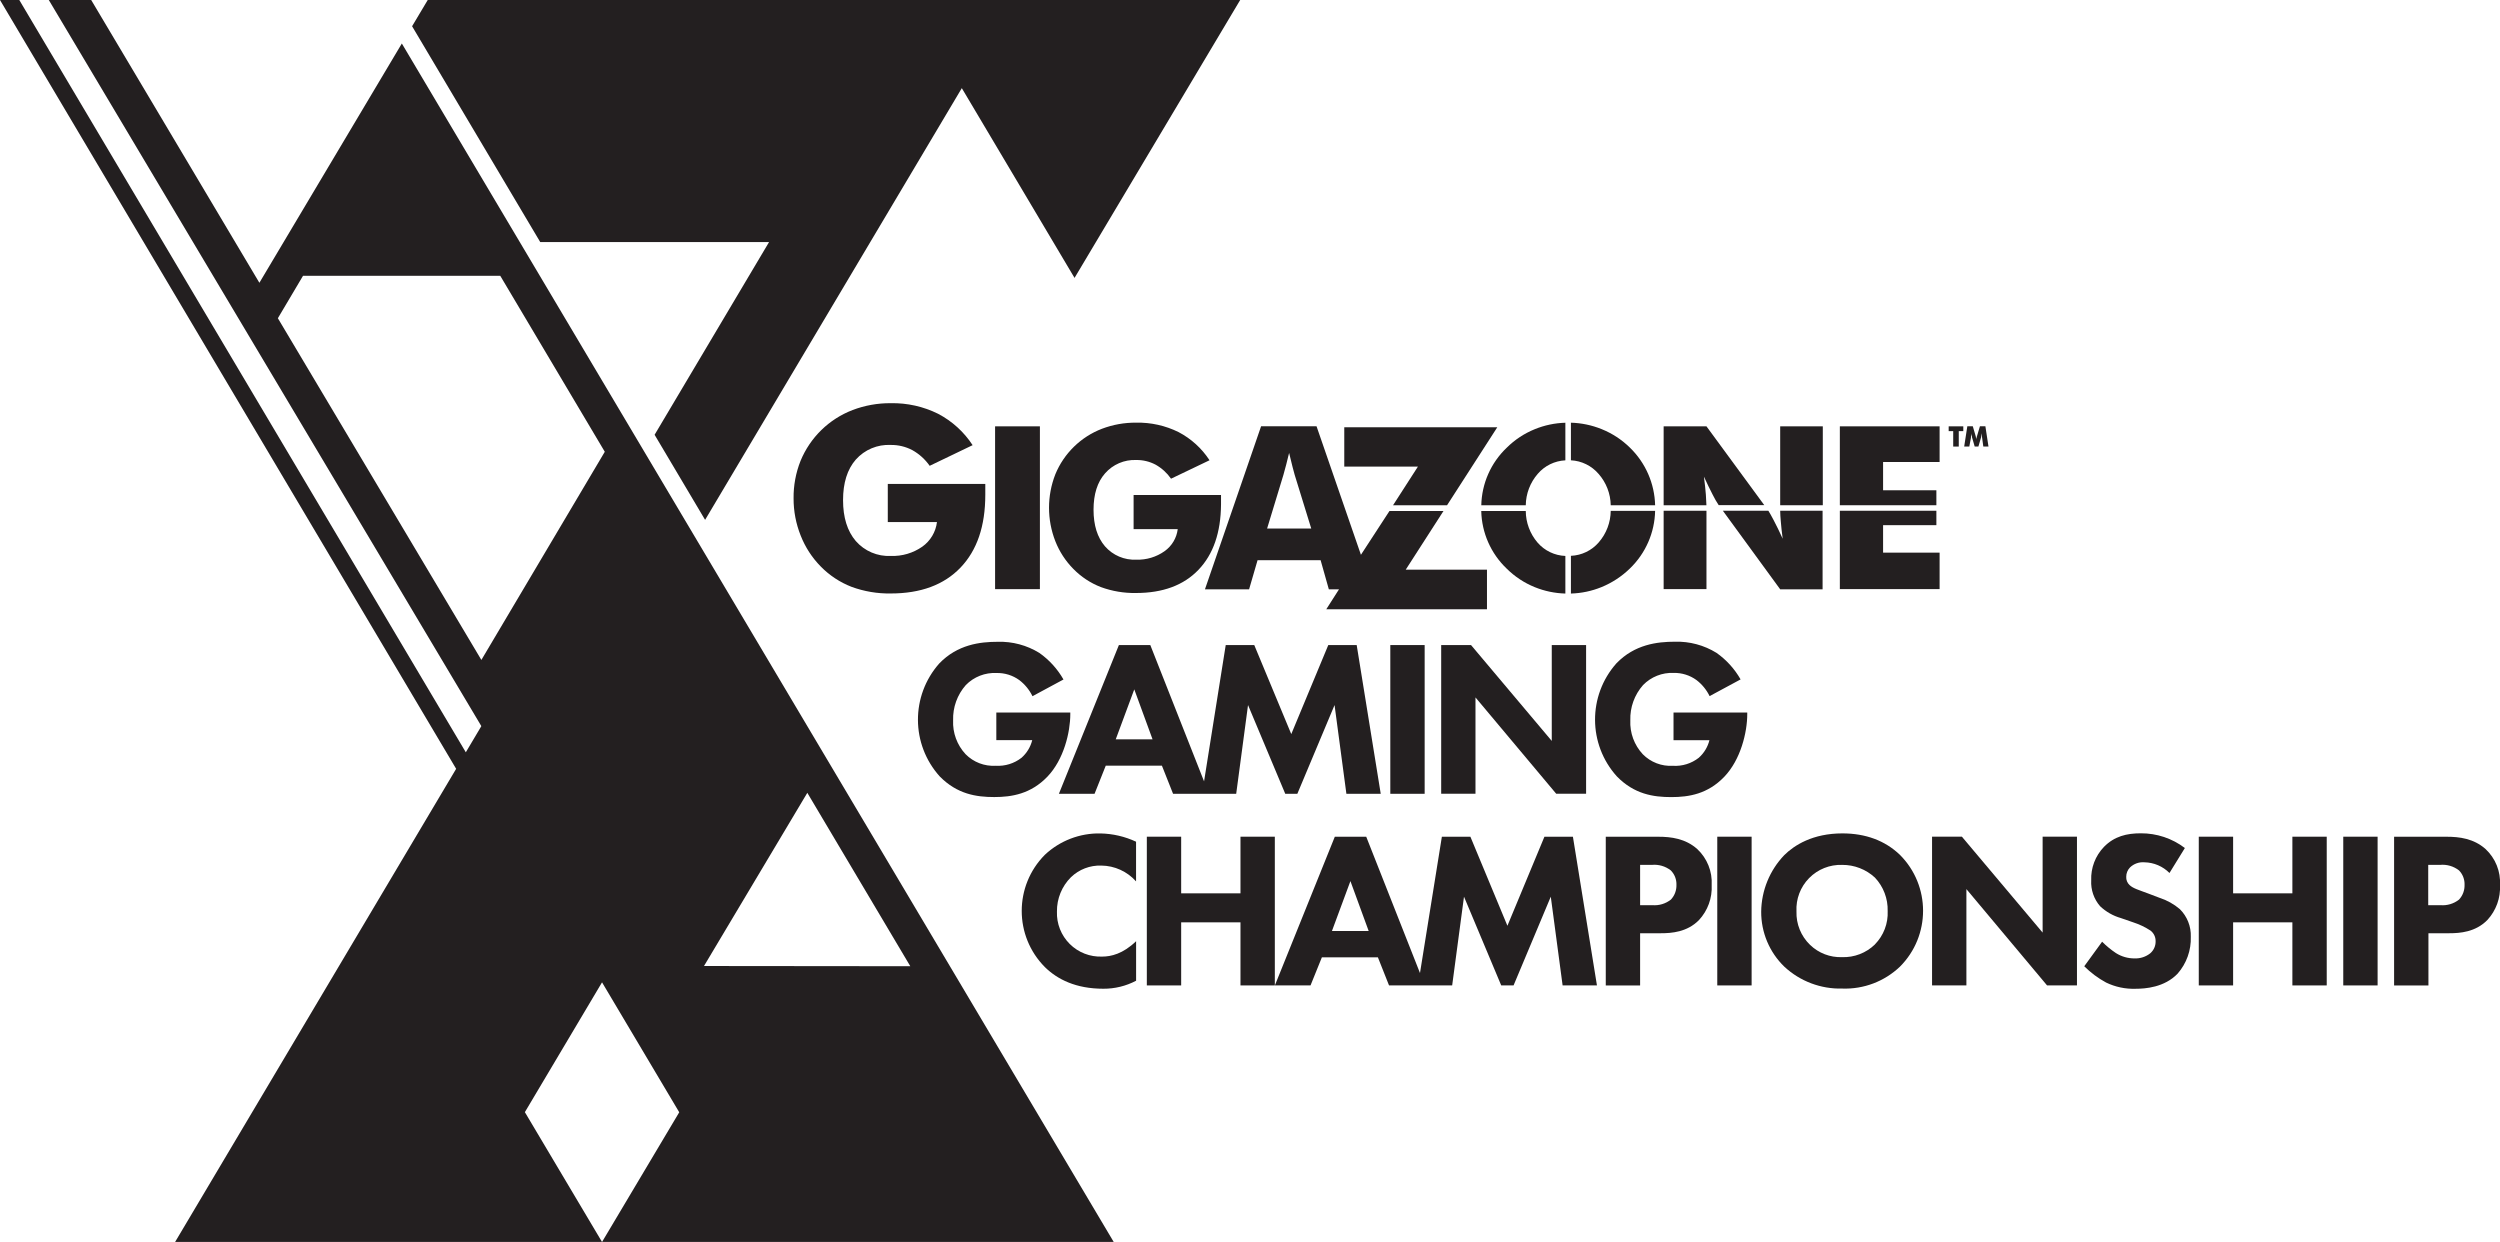
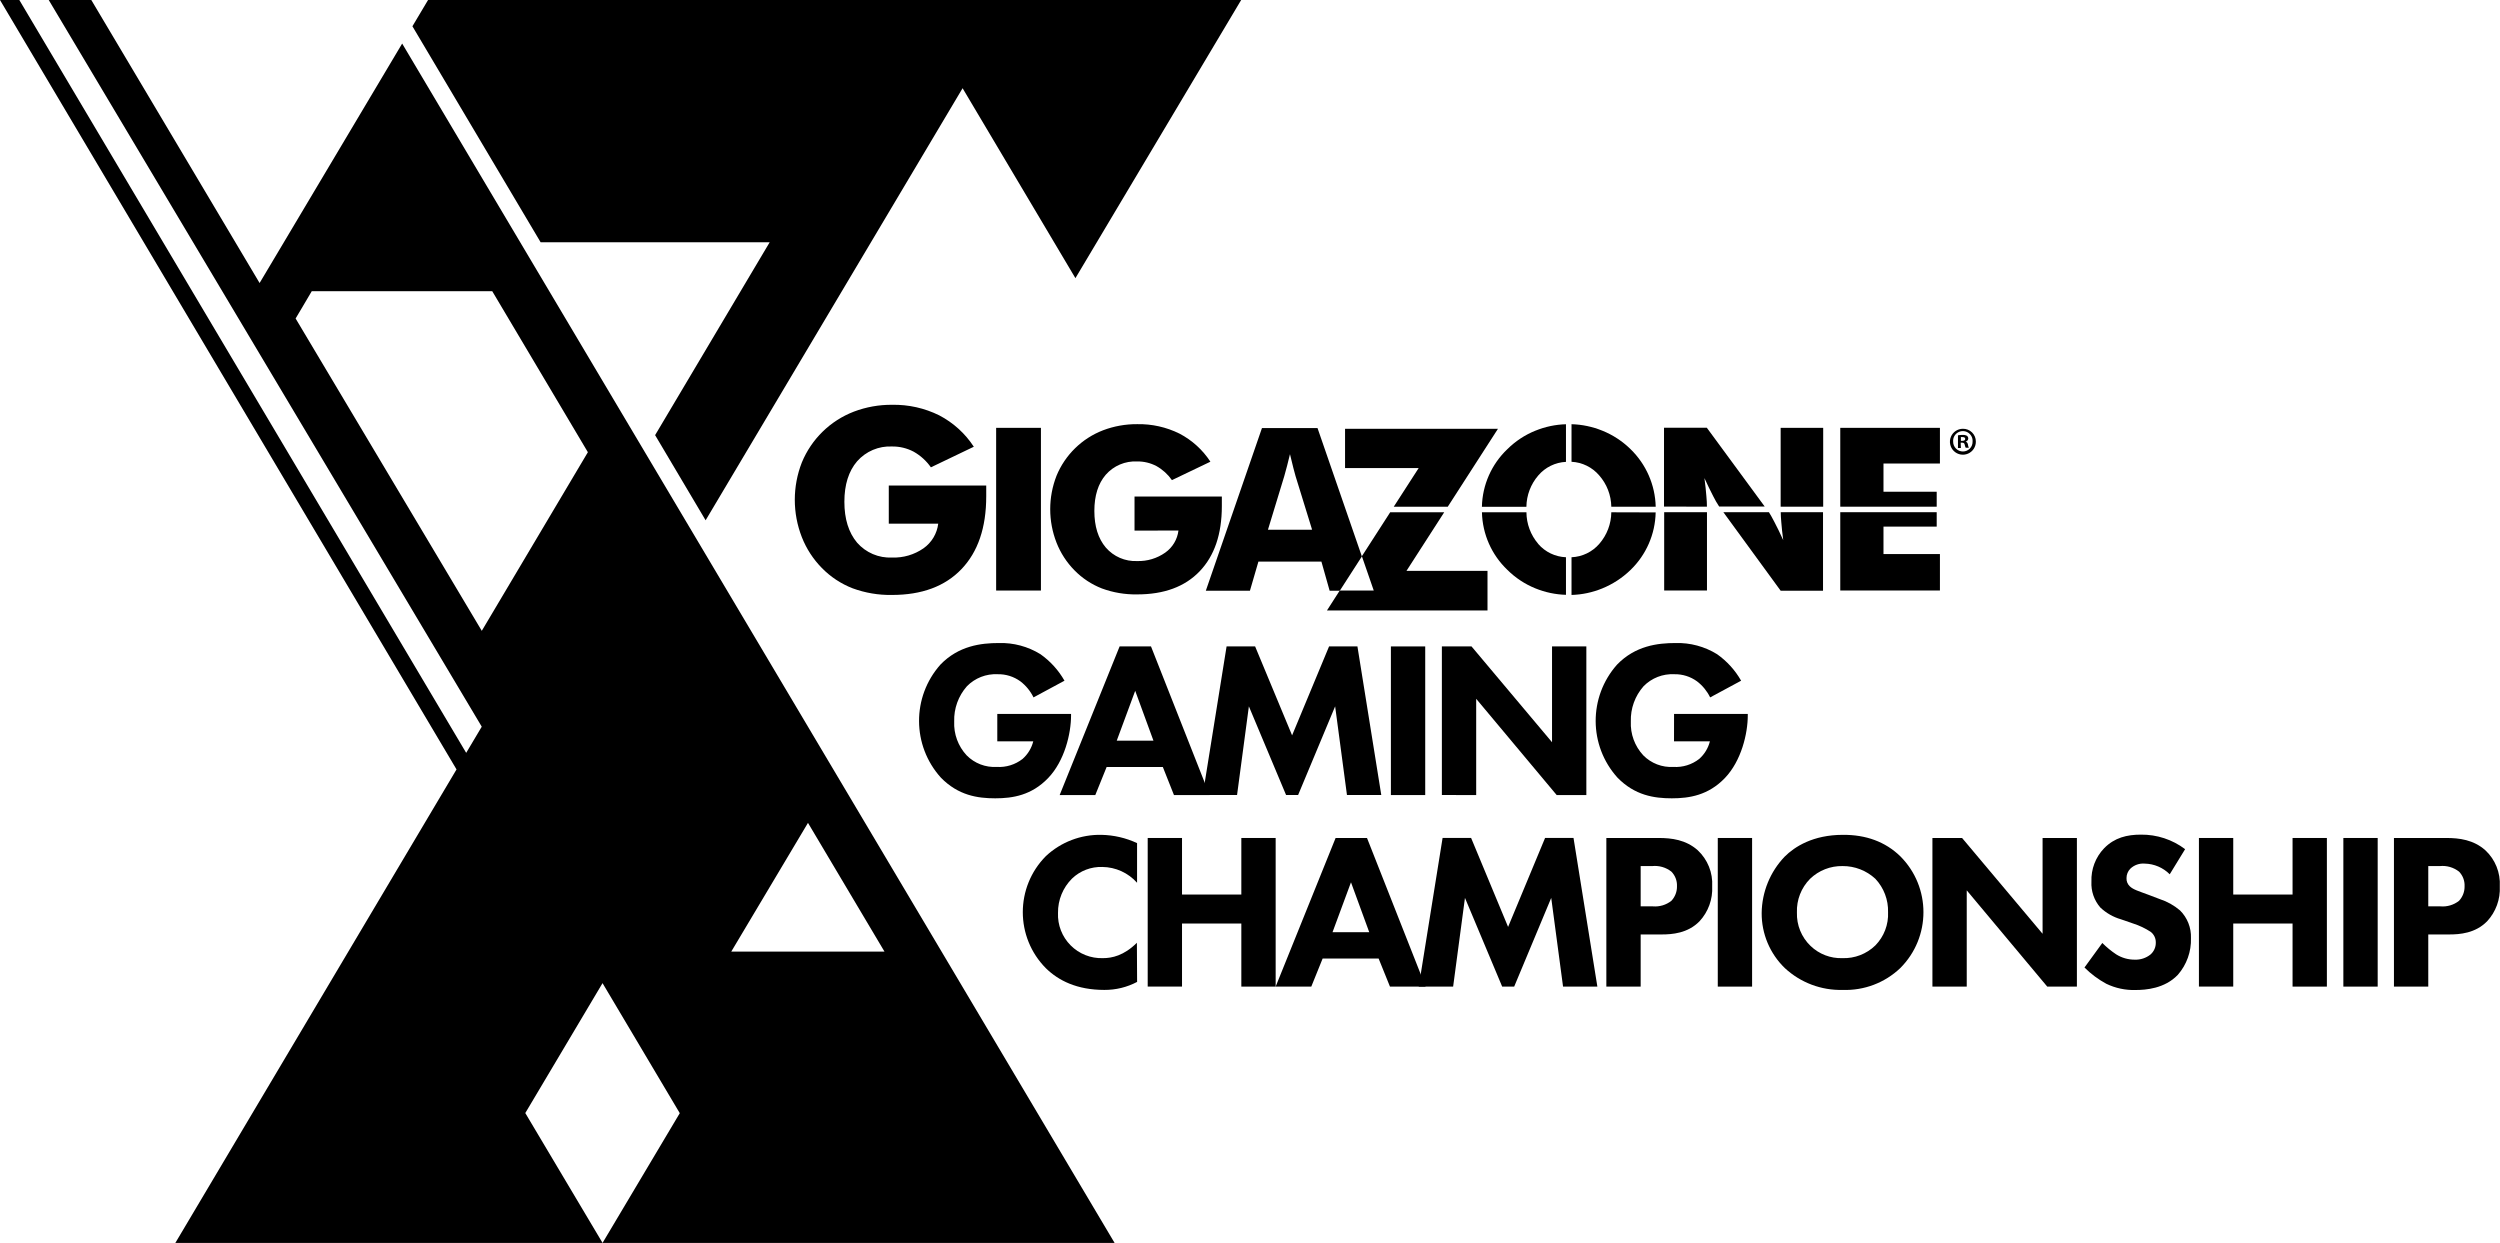
- <svg xmlns="http://www.w3.org/2000/svg" viewBox="0 0 589.67 292.94">
-   <defs>
-     <style>.a{fill:#231f20;}</style>
-   </defs>
-   <path class="a" d="M210.11,104.95a10.6,10.6,0,0,1,5.08,1.22,12.32,12.32,0,0,1,4.09,3.7L229.41,105a21.78,21.78,0,0,0-8.16-7.41,24.06,24.06,0,0,0-11.14-2.49,24.81,24.81,0,0,0-9,1.61,21.7,21.7,0,0,0-12.29,12,23.2,23.2,0,0,0-1.64,8.83,23.43,23.43,0,0,0,1.68,8.8,21.64,21.64,0,0,0,4.73,7.28,20.53,20.53,0,0,0,7.25,4.79,25.6,25.6,0,0,0,9.27,1.57q10.6,0,16.45-6.11t5.84-17.18q0-1,0-1.55t0-1h-23v9H221a8.35,8.35,0,0,1-3.47,5.81,12.21,12.21,0,0,1-7.42,2.18,10.31,10.31,0,0,1-8.26-3.52q-3-3.52-3-9.64t3-9.56A10.33,10.33,0,0,1,210.11,104.95Z" transform="translate(0 0)" />
-   <rect class="a" x="234.71" y="100.56" width="10.57" height="38.4" />
-   <path class="a" d="M268,108.5a9.49,9.49,0,0,1,4.55,1.09,11,11,0,0,1,3.66,3.32l9.08-4.35a19.51,19.51,0,0,0-7.3-6.64,21.55,21.55,0,0,0-10-2.23,22.21,22.21,0,0,0-8.07,1.44,19.43,19.43,0,0,0-11,10.74,21.68,21.68,0,0,0,0,15.79,19.39,19.39,0,0,0,4.24,6.52,18.38,18.38,0,0,0,6.49,4.29,22.91,22.91,0,0,0,8.3,1.4q9.49,0,14.73-5.47T288,119q0-.92,0-1.39t0-.86H267.38v8.05h10.41a7.48,7.48,0,0,1-3.11,5.21,10.93,10.93,0,0,1-6.65,2,9.24,9.24,0,0,1-7.4-3.15q-2.7-3.15-2.7-8.63t2.7-8.56A9.25,9.25,0,0,1,268,108.5Z" transform="translate(0 0)" />
-   <path class="a" d="M294.62,139l2-6.87h14.87l1.94,6.87h2.4l-3,4.7h37.9v-9.34H331.57l8.9-13.83H327.73L321,130.86l-10.47-30.31H297.45L284.21,139Zm8.1-27q.34-1.18.67-2.47t.67-2.7l.81,3.3q.32,1.29.5,1.86l3.91,12.67H298.87Z" transform="translate(0 0)" />
-   <path class="a" d="M402.36,116.69q-.14-1.86-.46-4.27,1.13,2.46,2.08,4.29a22,22,0,0,0,1.4,2.43l0,0h10.75L402.5,100.56H392.4v18.61h10.09C402.47,118.41,402.43,117.59,402.36,116.69Z" transform="translate(0 0)" />
-   <rect class="a" x="419.89" y="100.56" width="10.05" height="18.61" />
-   <rect class="a" x="392.4" y="120.47" width="10.1" height="18.48" />
-   <path class="a" d="M419.89,139h10V120.47h-10c0,.72.06,1.5.13,2.35q.14,1.86.46,4.25-1.15-2.52-2.11-4.34-.84-1.6-1.27-2.26H406.37Z" transform="translate(0 0)" />
-   <polygon class="a" points="457.49 130.35 444.16 130.35 444.16 123.87 456.73 123.87 456.73 120.47 433.96 120.47 433.96 138.95 457.49 138.95 457.49 130.35" />
-   <polygon class="a" points="456.73 115.64 444.16 115.64 444.16 108.97 457.49 108.97 457.49 100.56 433.96 100.56 433.96 119.17 456.73 119.17 456.73 115.64" />
-   <path class="a" d="M384.45,134.08a19.43,19.43,0,0,0,5.94-13.59H379.92a11.51,11.51,0,0,1-2.82,7.43,9.15,9.15,0,0,1-6.57,3.18V140a20.63,20.63,0,0,0,7.21-1.52A21,21,0,0,0,384.45,134.08Z" transform="translate(0 0)" />
-   <path class="a" d="M377.06,111.78a11.46,11.46,0,0,1,2.86,7.4h10.47a19.59,19.59,0,0,0-5.94-13.59,20.32,20.32,0,0,0-6.67-4.37,20.8,20.8,0,0,0-7.25-1.52v8.87A9.19,9.19,0,0,1,377.06,111.78Z" transform="translate(0 0)" />
-   <polygon class="a" points="328.57 119.18 341.31 119.18 353.16 100.78 317.07 100.78 317.07 110.06 334.44 110.06 328.57 119.18" />
-   <path class="a" d="M369.22,140v-8.87a9.12,9.12,0,0,1-6.56-3.15,11.56,11.56,0,0,1-2.78-7.45h-10.5a19.36,19.36,0,0,0,6,13.59,20.09,20.09,0,0,0,6.62,4.37A20.64,20.64,0,0,0,369.22,140Z" transform="translate(0 0)" />
-   <path class="a" d="M349.38,119.18h10.5a11.52,11.52,0,0,1,2.82-7.41,9.13,9.13,0,0,1,6.52-3.19V99.71a20.6,20.6,0,0,0-7.21,1.52,20.09,20.09,0,0,0-6.62,4.37,19.31,19.31,0,0,0-6,13.59Z" transform="translate(0 0)" />
-   <polygon class="a" points="460.7 105.33 462.01 105.33 462.01 101.69 463.08 101.69 463.08 100.56 459.63 100.56 459.63 101.69 460.7 101.69 460.7 105.33" />
-   <path class="a" d="M464.88,103.27c0-.18,0-.35.06-.53s0-.36,0-.54a5.32,5.32,0,0,0,.18.75l0,.14.65,2.24h.87l.65-2.24,0-.14a5.78,5.78,0,0,0,.18-.76c0,.21,0,.41,0,.58s0,.34.05.49l.28,2.07h1.22l-.73-4.78h-1.29l-.73,2.46q-.06.22-.1.37a2.37,2.37,0,0,0,0,.28,3.22,3.22,0,0,0-.13-.57l0-.08-.72-2.47h-1.29l-.74,4.78h1.21Z" transform="translate(0 0)" />
-   <path class="a" d="M234.51,188c4.15,0,8.62-.74,12.52-4.79s5.42-10.52,5.42-14.78v-.37H235v6.52h8.47a8.19,8.19,0,0,1-2.52,4.15,9,9,0,0,1-6.1,1.89,9.22,9.22,0,0,1-7.1-2.73,11,11,0,0,1-2.94-8,12,12,0,0,1,3-8.31,9.49,9.49,0,0,1,7.26-2.84,8.8,8.8,0,0,1,5.36,1.68,10.62,10.62,0,0,1,3.1,3.79l7.31-3.94a19.4,19.4,0,0,0-5.68-6.26,17.68,17.68,0,0,0-9.83-2.63c-4.15,0-9.47.63-13.78,5.1a20,20,0,0,0,.11,26.66C225.78,187.33,230.3,188,234.51,188Z" transform="translate(0 0)" />
-   <path class="a" d="M260.81,180.6h13.25l2.63,6.63h14.89l2.79-20.93,8.78,20.93H306l8.78-20.93,2.79,20.93h8.1L320,152.15H313.3l-8.73,21-8.73-21h-6.73L284,184.3l-12.68-32.15h-7.41l-14.15,35.08h8.41Zm6.73-18,4.31,11.78h-8.68Z" transform="translate(0 0)" />
-   <rect class="a" x="327.93" y="152.15" width="8.1" height="35.08" />
-   <polygon class="a" points="339.93 152.15 339.93 187.22 348.02 187.22 348.02 164.5 367.06 187.22 374.11 187.22 374.11 152.15 366.01 152.15 366.01 174.76 346.97 152.15 339.93 152.15" />
-   <path class="a" d="M394.78,158.72a8.8,8.8,0,0,1,5.36,1.68,10.62,10.62,0,0,1,3.1,3.79l7.31-3.94a19.39,19.39,0,0,0-5.68-6.26,17.68,17.68,0,0,0-9.83-2.63c-4.15,0-9.47.63-13.78,5.1a20,20,0,0,0,.1,26.66c4.1,4.21,8.62,4.89,12.83,4.89s8.62-.74,12.51-4.79,5.42-10.52,5.42-14.78v-.37H394.73v6.52h8.47a8.2,8.2,0,0,1-2.52,4.15,9,9,0,0,1-6.1,1.89,9.22,9.22,0,0,1-7.1-2.73,11,11,0,0,1-2.94-8,12,12,0,0,1,3-8.31A9.49,9.49,0,0,1,394.78,158.72Z" transform="translate(0 0)" />
-   <path class="a" d="M246.46,201.61a18.79,18.79,0,0,0,0,26.5c2.94,2.89,7.31,5.1,13.78,5.1a16.31,16.31,0,0,0,7.73-1.89V222c-3.1,3-5.94,3.63-8,3.63A10.26,10.26,0,0,1,249.3,215a11.23,11.23,0,0,1,3.31-8.1,9.84,9.84,0,0,1,7.15-2.74,11.12,11.12,0,0,1,8.2,3.73v-9.36a20.89,20.89,0,0,0-8.41-1.95A18.62,18.62,0,0,0,246.46,201.61Z" transform="translate(0 0)" />
-   <polygon class="a" points="292.59 210.71 278.6 210.71 278.6 197.35 270.5 197.35 270.5 232.43 278.6 232.43 278.6 217.55 292.59 217.55 292.59 232.43 300.69 232.43 300.69 197.35 292.59 197.35 292.59 210.71" />
-   <path class="a" d="M364.28,197.36l-8.73,21-8.73-21h-6.73l-5.16,32.15-12.68-32.15h-7.41L300.7,232.43h8.41l2.68-6.63H325l2.63,6.63h14.89l2.79-20.93,8.78,20.93H357l8.78-20.93,2.79,20.93h8.1L371,197.36ZM314.16,219.6l4.36-11.78,4.31,11.78Z" transform="translate(0 0)" />
-   <path class="a" d="M400.31,200.25c-2.79-2.47-6.15-2.89-9.2-2.89H378.75v35.08h8.1V220.12h4.94c2.47,0,6.15-.26,8.94-3.1a11.28,11.28,0,0,0,3-8.26A10.79,10.79,0,0,0,400.31,200.25Zm-6.21,11.94a6.2,6.2,0,0,1-4.36,1.31h-2.89V204h2.73a6.31,6.31,0,0,1,4.52,1.31,4.63,4.63,0,0,1,1.32,3.42A4.88,4.88,0,0,1,394.11,212.19Z" transform="translate(0 0)" />
-   <rect class="a" x="405.05" y="197.35" width="8.1" height="35.08" />
-   <path class="a" d="M434.56,196.57c-7,0-11.36,2.79-13.73,5.15a19.58,19.58,0,0,0-5.42,13.3,17.91,17.91,0,0,0,5.47,13,19.31,19.31,0,0,0,13.67,5.15,18.73,18.73,0,0,0,13.57-5.15,18.66,18.66,0,0,0,0-26.4C444.6,198.25,440,196.57,434.56,196.57Zm7.68,26.19a10.62,10.62,0,0,1-7.78,3,10.31,10.31,0,0,1-7.52-2.89,10.47,10.47,0,0,1-3.21-7.89A10.44,10.44,0,0,1,434.51,204a11.25,11.25,0,0,1,7.73,3,11.05,11.05,0,0,1,3,7.89A10.51,10.51,0,0,1,442.23,222.75Z" transform="translate(0 0)" />
-   <polygon class="a" points="481.79 219.97 462.75 197.35 455.71 197.35 455.71 232.43 463.81 232.43 463.81 209.71 482.84 232.43 489.89 232.43 489.89 197.35 481.79 197.35 481.79 219.97" />
-   <path class="a" d="M509.35,211.76l-2.63-1c-2.37-.89-3.58-1.21-4.42-2a2.46,2.46,0,0,1-.79-1.95,3.13,3.13,0,0,1,.89-2.21,4.38,4.38,0,0,1,3.42-1.21,8.54,8.54,0,0,1,5.89,2.52l3.63-5.89a17,17,0,0,0-10.41-3.47c-3.26,0-6.21.68-8.68,3.21a10.78,10.78,0,0,0-3,7.89,8.62,8.62,0,0,0,2.1,6.1,11.82,11.82,0,0,0,4.89,2.79l2.89,1a17.1,17.1,0,0,1,4.1,1.95,3.09,3.09,0,0,1,1.21,2.52,3.63,3.63,0,0,1-1.26,2.84,5.6,5.6,0,0,1-3.68,1.21,8.14,8.14,0,0,1-4.42-1.26,21.41,21.41,0,0,1-3.26-2.68l-4.21,5.79a22.31,22.31,0,0,0,5.15,3.84,14.87,14.87,0,0,0,6.94,1.47c2.31,0,6.84-.32,9.94-3.58a12.57,12.57,0,0,0,3.1-8.68,8.75,8.75,0,0,0-2.58-6.52A14.07,14.07,0,0,0,509.35,211.76Z" transform="translate(0 0)" />
-   <polygon class="a" points="540.7 210.71 526.72 210.71 526.72 197.35 518.62 197.35 518.62 232.43 526.72 232.43 526.72 217.55 540.7 217.55 540.7 232.43 548.8 232.43 548.8 197.35 540.7 197.35 540.7 210.71" />
-   <rect class="a" x="552.7" y="197.35" width="8.1" height="35.08" />
-   <path class="a" d="M586.25,200.25c-2.79-2.47-6.15-2.89-9.2-2.89H564.69v35.08h8.1V220.12h4.94c2.47,0,6.15-.26,8.94-3.1a11.28,11.28,0,0,0,3-8.26A10.78,10.78,0,0,0,586.25,200.25ZM580,212.19a6.21,6.21,0,0,1-4.37,1.31h-2.89V204h2.74A6.32,6.32,0,0,1,580,205.3a4.63,4.63,0,0,1,1.31,3.42A4.89,4.89,0,0,1,580,212.19Z" transform="translate(0 0)" />
-   <polygon class="a" points="181.4 57.09 154.4 102.55 166.31 122.62 226.86 20.79 253.45 65.55 292.52 0 100.89 0 97.2 6.19 127.42 57.09 181.4 57.09" />
-   <path class="a" d="M94.78,10.26,61.18,66.7,21.51,0h-10l102,171.23,0,.08h0l-3.64,6.13h0L4.55,0H0L107.59,181.34,41.3,292.94H142L123.8,262.32,142,231.7l18.21,30.65L142,292.94H262.69Zm18.76,145.4-48-80.6,5.93-10H118l24.65,41.5Zm52.51,72.19L190.42,187l24.29,40.9Z" transform="translate(0 0)" />
+ <svg xmlns="http://www.w3.org/2000/svg" viewBox="0 0 590.05 293.36">
+   <path d="M235,168.08h17.41v.37c0,4.26-1.52,10.73-5.42,14.78S238.67,188,234.51,188s-8.73-.68-12.83-4.89a20,20,0,0,1-.11-26.66c4.31-4.47,9.62-5.1,13.78-5.1a17.68,17.68,0,0,1,9.83,2.63,19.4,19.4,0,0,1,5.68,6.26l-7.31,3.94a10.62,10.62,0,0,0-3.1-3.79,8.8,8.8,0,0,0-5.36-1.68,9.49,9.49,0,0,0-7.26,2.84,12,12,0,0,0-3,8.31,11,11,0,0,0,2.94,8,9.22,9.22,0,0,0,7.1,2.73,9,9,0,0,0,6.1-1.89,8.19,8.19,0,0,0,2.52-4.15H235Z" transform="translate(0.38 0.42)" />
+   <path d="M274.07,180.6H260.81l-2.68,6.63h-8.41l14.15-35.08h7.41l13.83,35.08H276.7Zm-2.21-6.2-4.31-11.78-4.36,11.78Z" transform="translate(0.38 0.42)" />
+   <path d="M283.49,187.22l5.63-35.08h6.73l8.73,21,8.73-21H320l5.63,35.08h-8.1l-2.79-20.93L306,187.22h-2.84l-8.78-20.93-2.79,20.93Z" transform="translate(0.38 0.42)" />
+   <path d="M336,152.15v35.08h-8.1V152.15Z" transform="translate(0.38 0.42)" />
+   <path d="M339.93,187.22V152.15h7l19,22.61V152.15h8.1v35.08h-7l-19-22.72v22.72Z" transform="translate(0.38 0.42)" />
+   <path d="M394.73,168.08h17.4v.37c0,4.26-1.52,10.73-5.42,14.78S398.36,188,394.2,188s-8.73-.68-12.83-4.89a20,20,0,0,1-.1-26.66c4.31-4.47,9.62-5.1,13.78-5.1a17.67,17.67,0,0,1,9.83,2.63,19.39,19.39,0,0,1,5.68,6.26l-7.31,3.94a10.62,10.62,0,0,0-3.1-3.79,8.8,8.8,0,0,0-5.36-1.68,9.49,9.49,0,0,0-7.26,2.84,12,12,0,0,0-3,8.31,11,11,0,0,0,2.94,8,9.22,9.22,0,0,0,7.1,2.73,9,9,0,0,0,6.1-1.89,8.2,8.2,0,0,0,2.52-4.15h-8.47Z" transform="translate(0.38 0.42)" />
+   <path d="M268,231.33a16.31,16.31,0,0,1-7.73,1.89c-6.47,0-10.83-2.21-13.78-5.1a18.79,18.79,0,0,1,0-26.5,18.62,18.62,0,0,1,13.09-5,20.89,20.89,0,0,1,8.41,1.95v9.36a11.12,11.12,0,0,0-8.2-3.73,9.84,9.84,0,0,0-7.15,2.74,11.23,11.23,0,0,0-3.31,8.1,10.26,10.26,0,0,0,10.62,10.68c2.1,0,4.94-.58,8-3.63Z" transform="translate(0.38 0.42)" />
+   <path d="M278.6,210.71h14V197.36h8.1v35.08h-8.1V217.55h-14v14.88h-8.1V197.36h8.1Z" transform="translate(0.38 0.42)" />
+   <path d="M325,225.81H311.79l-2.68,6.63H300.7l14.15-35.08h7.41l13.83,35.08h-8.41Zm-2.21-6.21-4.31-11.78-4.36,11.78Z" transform="translate(0.38 0.42)" />
+   <path d="M334.47,232.43l5.63-35.08h6.73l8.73,21,8.73-21H371l5.63,35.08h-8.1l-2.79-20.93L357,232.43h-2.84l-8.78-20.93-2.79,20.93Z" transform="translate(0.38 0.42)" />
+   <path d="M391.11,197.36c3.05,0,6.42.42,9.2,2.89a10.79,10.79,0,0,1,3.42,8.52,11.28,11.28,0,0,1-3,8.26c-2.79,2.84-6.47,3.1-8.94,3.1h-4.94v12.31h-8.1V197.36Zm-4.26,16.14h2.89a6.2,6.2,0,0,0,4.36-1.31,4.88,4.88,0,0,0,1.32-3.47,4.63,4.63,0,0,0-1.32-3.42,6.31,6.31,0,0,0-4.52-1.31h-2.73Z" transform="translate(0.38 0.42)" />
+   <path d="M413.15,197.36v35.08h-8.1V197.36Z" transform="translate(0.38 0.42)" />
+   <path d="M448.12,201.67a18.66,18.66,0,0,1,0,26.4,18.73,18.73,0,0,1-13.57,5.15,19.31,19.31,0,0,1-13.67-5.15,17.91,17.91,0,0,1-5.47-13,19.58,19.58,0,0,1,5.42-13.3c2.37-2.37,6.73-5.15,13.73-5.15C440,196.57,444.6,198.25,448.12,201.67ZM426.83,207a10.74,10.74,0,0,0-3.1,7.94,10.47,10.47,0,0,0,3.21,7.89,10.31,10.31,0,0,0,7.52,2.89,10.62,10.62,0,0,0,7.78-3,10.51,10.51,0,0,0,3-7.84,11.05,11.05,0,0,0-3-7.89,11.25,11.25,0,0,0-7.73-3A10.76,10.76,0,0,0,426.83,207Z" transform="translate(0.38 0.42)" />
+   <path d="M455.71,232.43V197.36h7l19,22.61V197.36h8.1v35.08h-7l-19-22.72v22.72Z" transform="translate(0.38 0.42)" />
+   <path d="M511.72,205.93a8.54,8.54,0,0,0-5.89-2.52,4.38,4.38,0,0,0-3.42,1.21,3.13,3.13,0,0,0-.89,2.21,2.46,2.46,0,0,0,.79,1.95c.84.79,2.05,1.11,4.42,2l2.63,1a14.07,14.07,0,0,1,4.79,2.68,8.75,8.75,0,0,1,2.58,6.52,12.57,12.57,0,0,1-3.1,8.68c-3.1,3.26-7.62,3.58-9.94,3.58a14.87,14.87,0,0,1-6.94-1.47,22.31,22.31,0,0,1-5.15-3.84l4.21-5.79a21.41,21.41,0,0,0,3.26,2.68,8.14,8.14,0,0,0,4.42,1.26,5.6,5.6,0,0,0,3.68-1.21,3.63,3.63,0,0,0,1.26-2.84,3.09,3.09,0,0,0-1.21-2.52,17.1,17.1,0,0,0-4.1-1.95l-2.89-1a11.82,11.82,0,0,1-4.89-2.79,8.62,8.62,0,0,1-2.1-6.1,10.78,10.78,0,0,1,3-7.89c2.47-2.52,5.42-3.21,8.68-3.21A17,17,0,0,1,515.35,200Z" transform="translate(0.38 0.42)" />
+   <path d="M526.71,210.71h14V197.36h8.1v35.08h-8.1V217.55h-14v14.88h-8.1V197.36h8.1Z" transform="translate(0.38 0.42)" />
+   <path d="M560.8,197.36v35.08h-8.1V197.36Z" transform="translate(0.38 0.42)" />
+   <path d="M577,197.36c3.05,0,6.42.42,9.2,2.89a10.78,10.78,0,0,1,3.42,8.52,11.28,11.28,0,0,1-3,8.26c-2.79,2.84-6.47,3.1-8.94,3.1h-4.94v12.31h-8.1V197.36Zm-4.26,16.14h2.89a6.21,6.21,0,0,0,4.37-1.31,4.89,4.89,0,0,0,1.31-3.47A4.63,4.63,0,0,0,580,205.3a6.32,6.32,0,0,0-4.52-1.31h-2.74Z" transform="translate(0.38 0.42)" />
+   <path d="M209.39,123.17v-9h23q0,.44,0,1t0,1.55q0,11.07-5.84,17.18T210.12,140a25.61,25.61,0,0,1-9.27-1.57,20.54,20.54,0,0,1-7.25-4.79,21.64,21.64,0,0,1-4.73-7.28,24.21,24.21,0,0,1,0-17.63,21.7,21.7,0,0,1,12.29-12,24.81,24.81,0,0,1,9-1.61,24.05,24.05,0,0,1,11.14,2.49,21.78,21.78,0,0,1,8.16,7.41l-10.13,4.86a12.33,12.33,0,0,0-4.08-3.7,10.61,10.61,0,0,0-5.08-1.22,10.33,10.33,0,0,0-8.26,3.5q-3,3.5-3,9.56t3,9.64a10.31,10.31,0,0,0,8.26,3.51,12.21,12.21,0,0,0,7.42-2.18,8.35,8.35,0,0,0,3.47-5.81Z" transform="translate(0.38 0.42)" />
+   <rect x="235.11" y="100.98" width="10.57" height="38.4" />
+   <path d="M267.39,124.82v-8.05H288c0,.26,0,.55,0,.87s0,.78,0,1.39q0,9.91-5.23,15.38T268,139.87a22.92,22.92,0,0,1-8.3-1.4,18.38,18.38,0,0,1-6.49-4.29,19.39,19.39,0,0,1-4.23-6.52,21.69,21.69,0,0,1,0-15.79,19.43,19.43,0,0,1,11-10.74A22.22,22.22,0,0,1,268,99.69a21.53,21.53,0,0,1,10,2.23,19.49,19.49,0,0,1,7.3,6.63l-9.08,4.35a11,11,0,0,0-3.66-3.32,9.48,9.48,0,0,0-4.55-1.09,9.25,9.25,0,0,0-7.4,3.13q-2.7,3.13-2.7,8.56t2.7,8.63A9.23,9.23,0,0,0,268,132a10.94,10.94,0,0,0,6.65-2,7.49,7.49,0,0,0,3.11-5.21Z" transform="translate(0.38 0.42)" />
+   <path d="M298.88,124.61l3.86-12.67q.34-1.18.67-2.47t.67-2.7l.81,3.3q.32,1.29.5,1.86l3.91,12.67Zm11.7-24H297.47L284.22,139h10.41l2-6.87H311.5l1.94,6.87h2.4l5.21-8.09Z" transform="translate(0.38 0.42)" />
+   <path d="M402.49,119.17q0-1.13-.13-2.48-.14-1.86-.46-4.27,1.13,2.47,2.08,4.29a21.79,21.79,0,0,0,1.4,2.43l0,0h10.75l-13.67-18.61h-10.1v18.61Z" transform="translate(0.38 0.42)" />
+   <rect x="420.27" y="100.98" width="10.04" height="18.61" />
+   <rect x="392.78" y="120.89" width="10.1" height="18.48" />
+   <path d="M419.91,120.47c0,.72.06,1.5.13,2.35q.14,1.86.46,4.25-1.15-2.52-2.11-4.34-.84-1.61-1.27-2.26H406.37L419.89,139h10V120.47Z" transform="translate(0.38 0.42)" />
+   <polygon points="444.54 124.29 457.1 124.29 457.1 120.89 434.34 120.89 434.34 139.37 457.86 139.37 457.86 130.77 444.54 130.77 444.54 124.29" />
+   <polygon points="434.34 100.98 434.34 119.59 457.1 119.59 457.1 116.06 444.54 116.06 444.54 109.4 457.86 109.4 457.86 100.98 434.34 100.98" />
+   <path d="M379.92,120.49a11.5,11.5,0,0,1-2.82,7.43,9.14,9.14,0,0,1-6.57,3.18V140a20.66,20.66,0,0,0,7.21-1.52,20.94,20.94,0,0,0,6.71-4.37,19.43,19.43,0,0,0,5.94-13.59Z" transform="translate(0.38 0.42)" />
+   <path d="M377.06,111.78a11.45,11.45,0,0,1,2.86,7.4H390.4a19.59,19.59,0,0,0-5.94-13.59,20.29,20.29,0,0,0-6.68-4.37,20.76,20.76,0,0,0-7.25-1.52v8.87a9.19,9.19,0,0,1,6.53,3.21" transform="translate(0.38 0.42)" />
+   <polygon points="328.95 119.6 341.7 119.6 353.55 101.2 317.46 101.2 317.46 110.48 334.83 110.48 328.95 119.6" />
+   <polygon points="340.86 120.91 328.11 120.91 321.43 131.28 324.23 139.37 316.21 139.37 313.19 144.08 351.08 144.08 351.08 134.73 331.96 134.73 340.86 120.91" />
+   <path d="M362.67,127.94a11.55,11.55,0,0,1-2.78-7.45h-10.5a19.37,19.37,0,0,0,6,13.59,20.09,20.09,0,0,0,6.62,4.37,20.67,20.67,0,0,0,7.21,1.52v-8.87a9.11,9.11,0,0,1-6.56-3.15" transform="translate(0.38 0.42)" />
+   <path d="M362,101.23a20.05,20.05,0,0,0-6.62,4.37,19.32,19.32,0,0,0-6,13.59h10.5a11.53,11.53,0,0,1,2.82-7.41,9.14,9.14,0,0,1,6.52-3.19V99.71a20.59,20.59,0,0,0-7.21,1.52" transform="translate(0.38 0.42)" />
+   <path d="M462.43,103.63h.33c.38,0,.69-.13.69-.44s-.2-.45-.64-.45a1.69,1.69,0,0,0-.38,0Zm0,1.69h-.69v-3a5.94,5.94,0,0,1,1.14-.09,1.86,1.86,0,0,1,1,.22.83.83,0,0,1,.29.65.76.76,0,0,1-.62.69v0a.88.88,0,0,1,.54.72,2.26,2.26,0,0,0,.22.75h-.74a2.53,2.53,0,0,1-.24-.73c-.06-.33-.24-.47-.62-.47h-.33Zm-1.83-1.56a2.31,2.31,0,0,0,2.32,2.38,2.28,2.28,0,0,0,2.27-2.36,2.3,2.3,0,1,0-4.59,0m5.36,0a3.06,3.06,0,1,1-3.05-3,3,3,0,0,1,3.05,3" transform="translate(0.38 0.42)" />
+   <polygon points="181.66 57.18 154.62 102.7 166.54 122.8 227.19 20.82 253.82 65.65 292.94 0 101.03 0 97.34 6.2 127.6 57.18 181.66 57.18" />
+   <path d="M228.73,235.76l-2.09-3.52L94.54,9.86,66.62,56.76l-5.73,9.62L21.17-.42H11.12L113.3,171.05l0,.08-3.65,6.14L4.18-.42H-.38l107.75,181.6L41,292.94H141.84L123.6,262.28l18.23-30.66,18.23,30.69-18.23,30.63H262.69Zm-115.4-87.29L69.39,74.75l1.45-2.44,2.36-4H115.8l22.57,38Zm58.88,75.71,18.11-30.39,18.06,30.39Z" transform="translate(0.38 0.42)" />
</svg>
